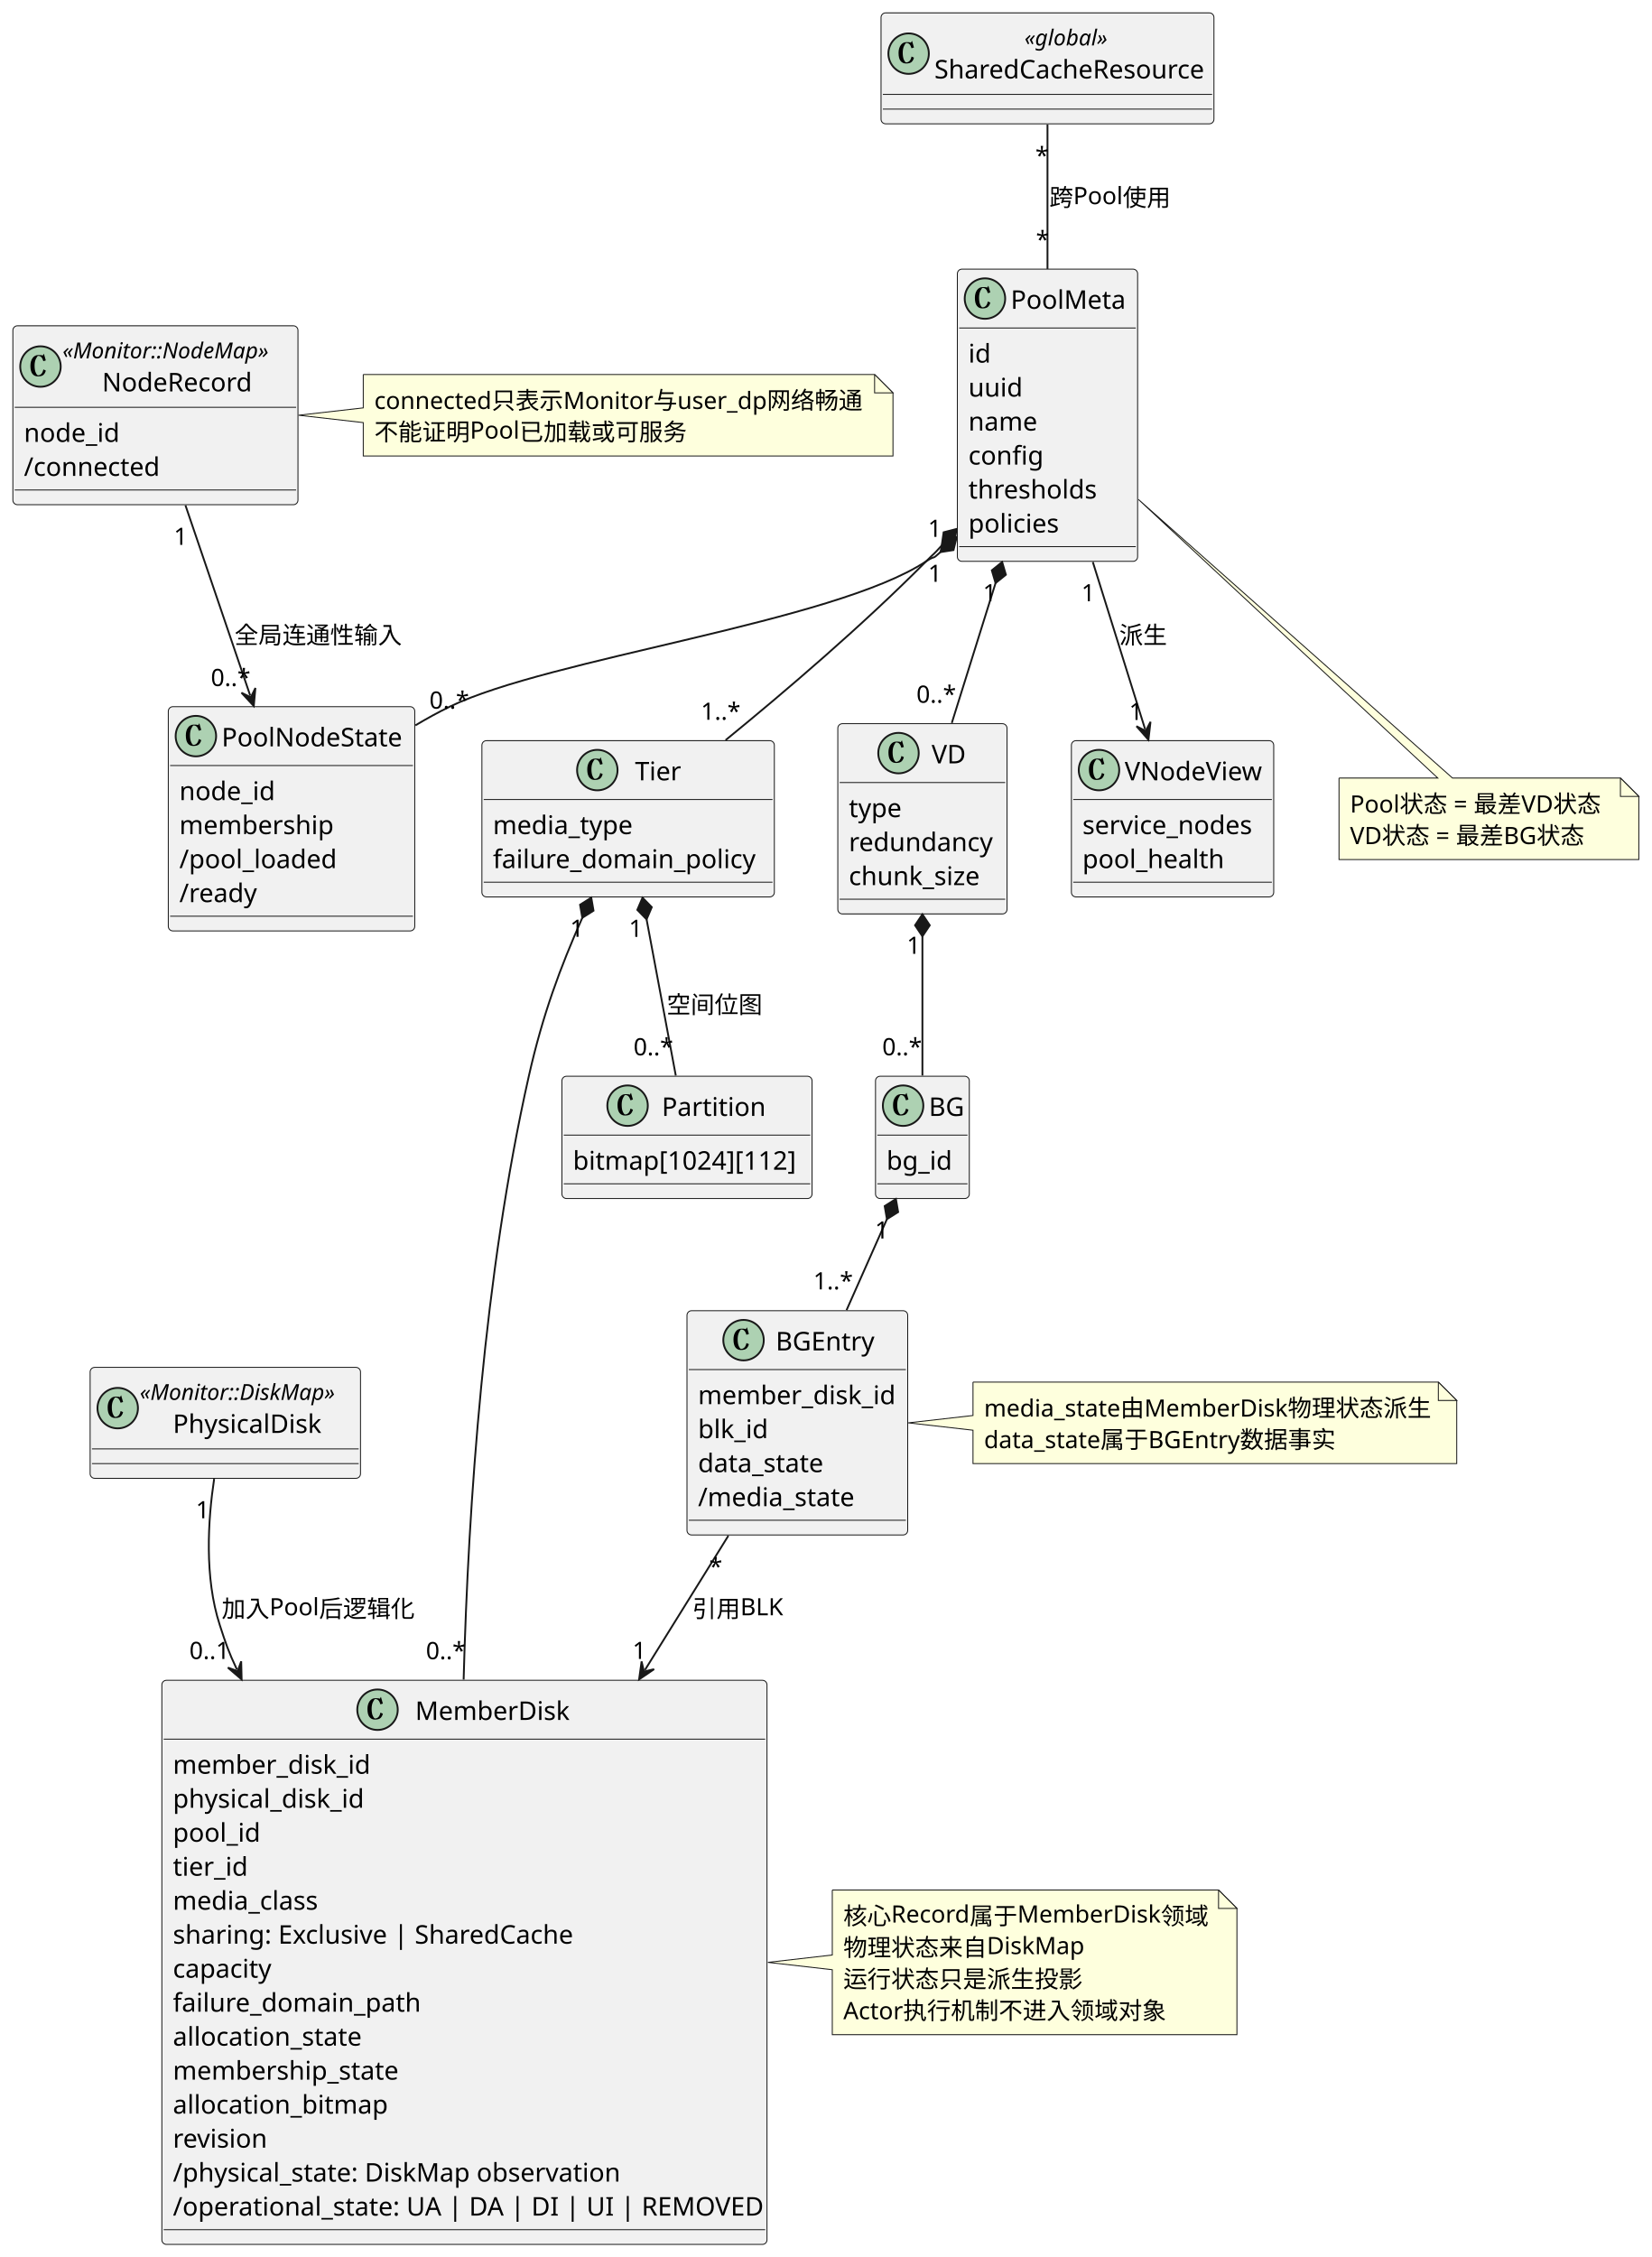
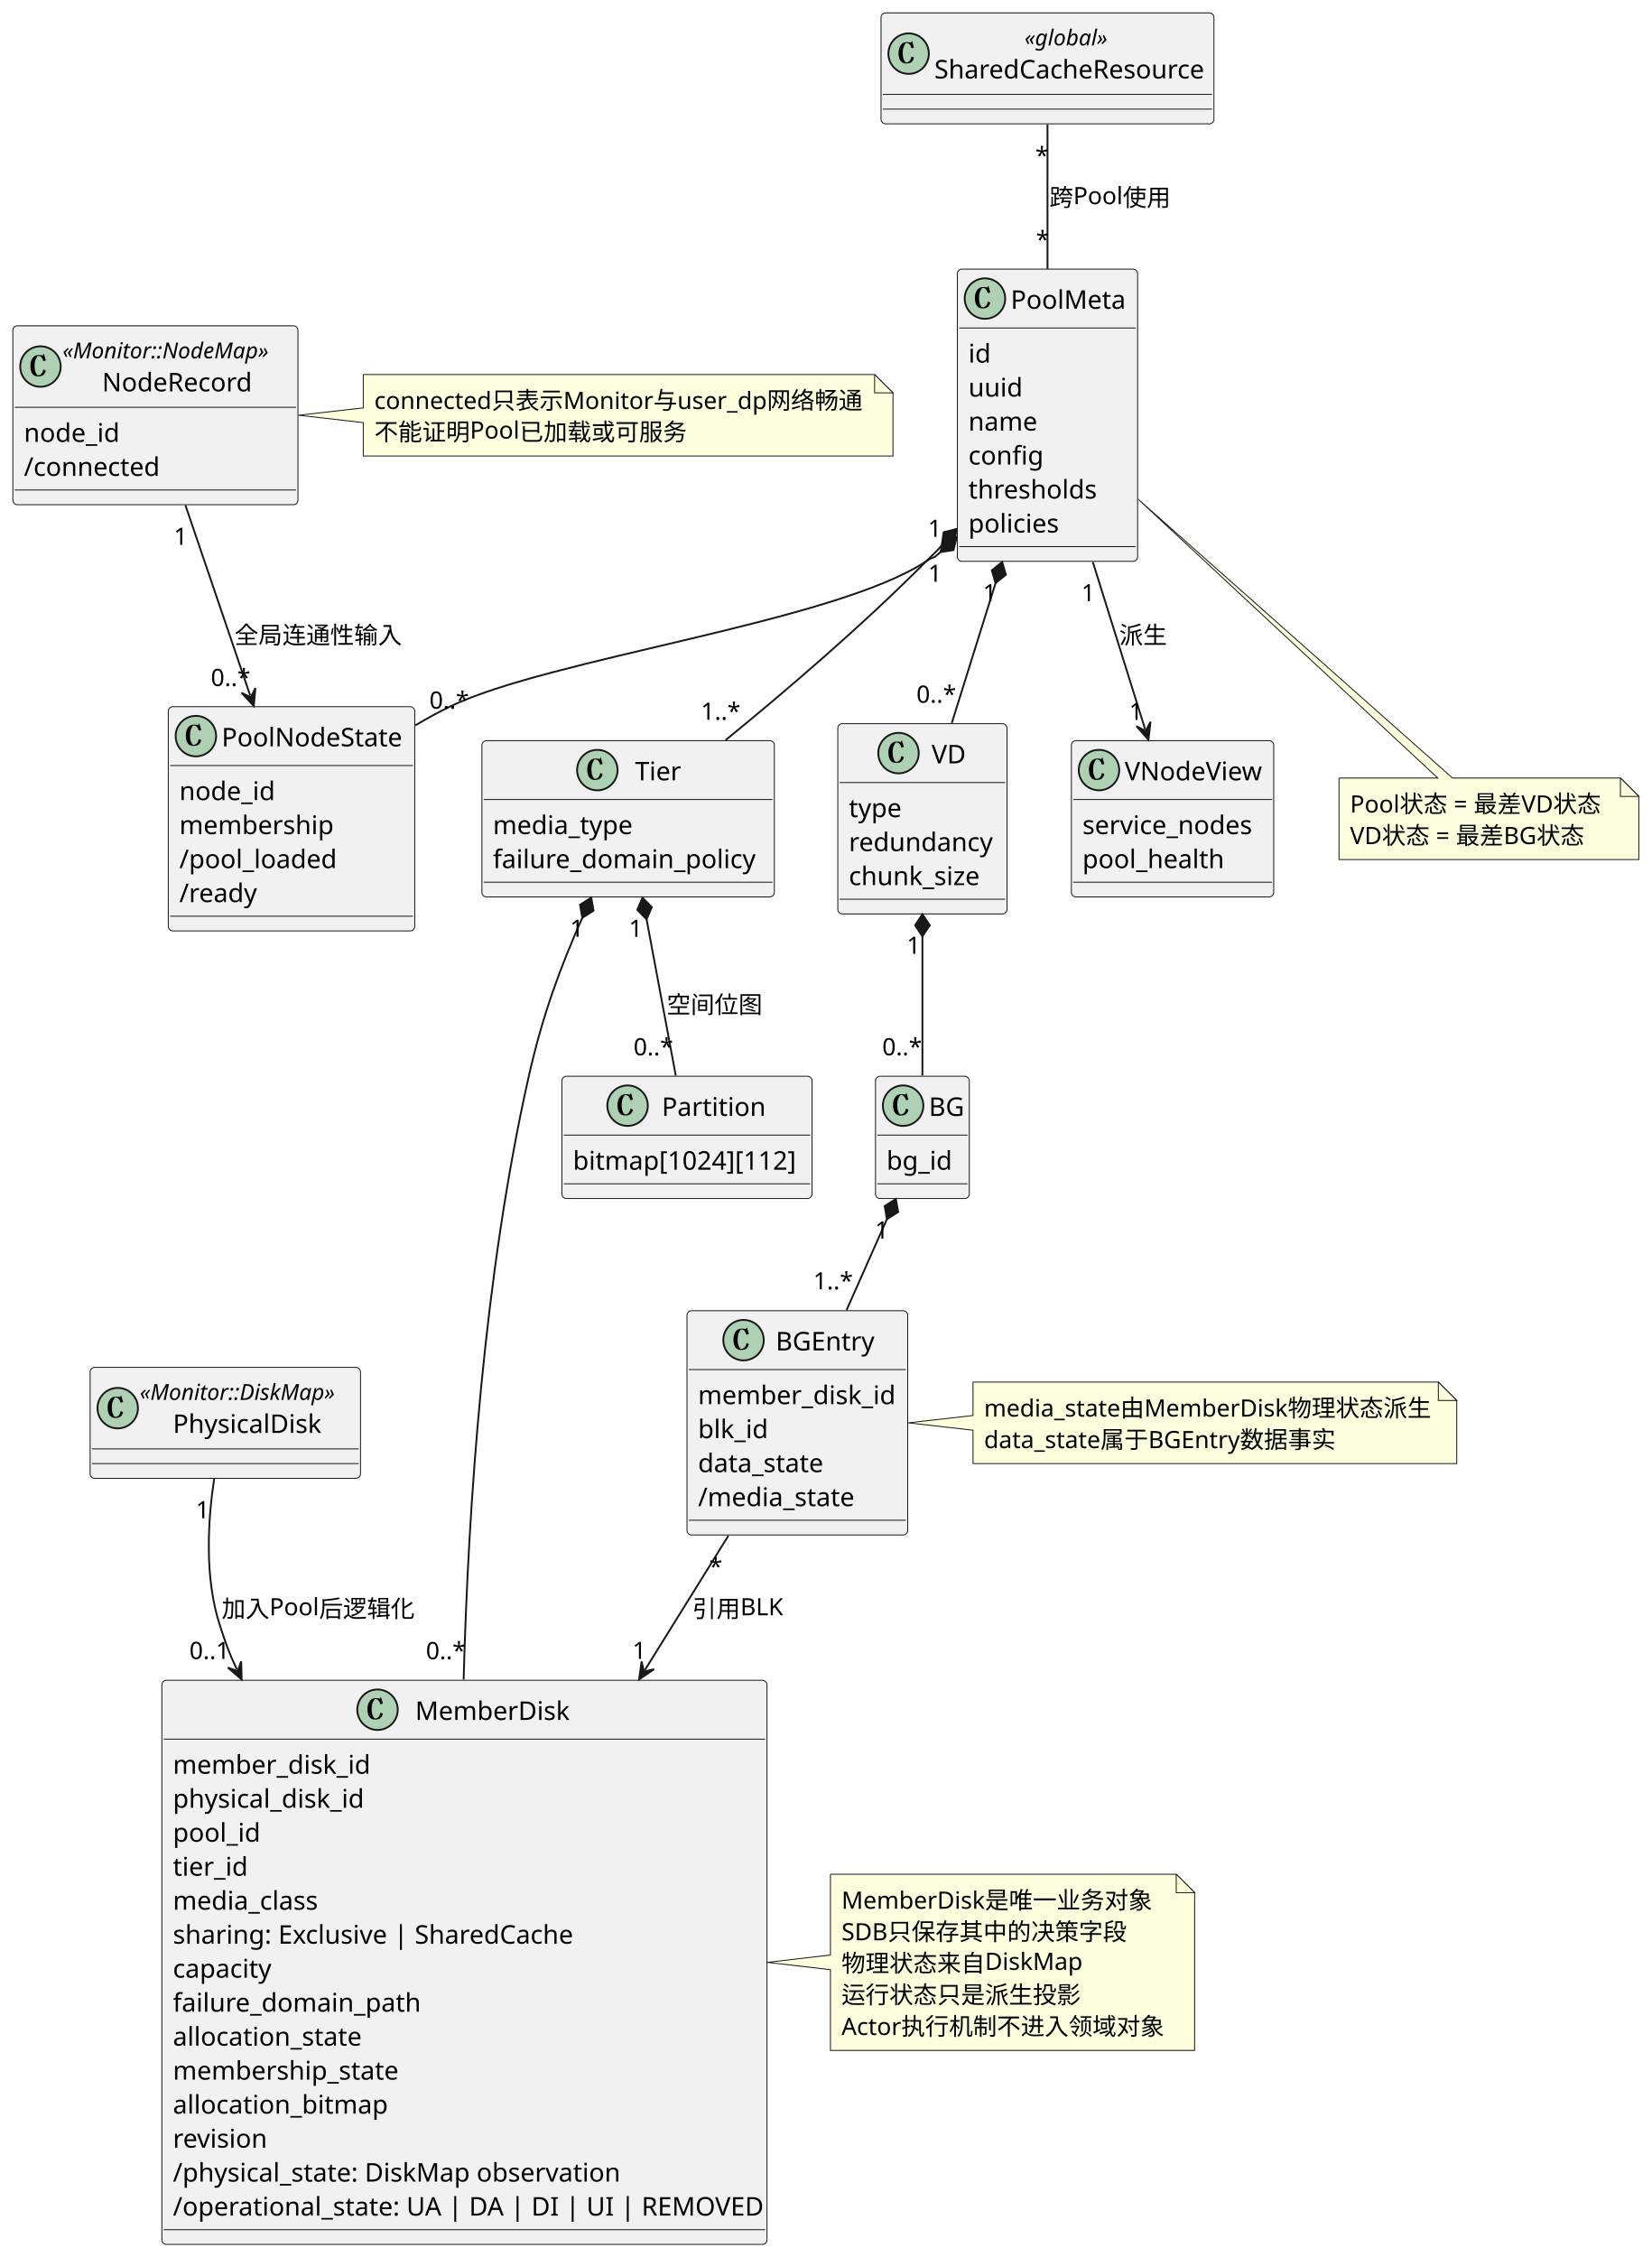
<svg xmlns="http://www.w3.org/2000/svg" contentStyleType="text/css" height="1227px" preserveAspectRatio="none" style="width:898px;height:1227px;background:#FFFFFF;" version="1.1" viewBox="0 0 898 1227" width="898px" zoomAndPan="magnify">
  <defs />
  <g>
    <g id="elem_PhysicalDisk">
      <rect codeLine="6" fill="#F1F1F1" height="60.315" id="PhysicalDisk" rx="2.5" ry="2.5" style="stroke:#181818;stroke-width:0.5;" width="147" x="49" y="743.36" />
      <ellipse cx="64" cy="765.518" fill="#ADD1B2" rx="11" ry="11" style="stroke:#181818;stroke-width:1.0;" />
      <path d="M62.578,770.877 Q60.719,770.877 59.625,769.486 Q58.531,768.096 58.531,765.111 Q58.531,762.58 59.695,760.924 Q60.859,759.268 62.844,759.268 Q64.312,759.268 64.781,759.393 Q65.25,759.596 65.25,759.596 Q65.25,759.596 65.25,759.525 Q65.25,759.455 65.859,758.533 L66.906,762.19 L65.578,762.596 Q65.109,761.049 64.445,760.385 Q63.781,759.721 62.719,759.721 Q62.328,759.721 61.562,761.252 Q60.797,762.783 60.797,765.033 Q60.797,767.502 61.461,768.893 Q62.125,770.283 62.656,770.283 Q63.719,770.283 64.477,769.518 Q65.234,768.752 65.578,767.096 L66.906,767.69 Q66.578,769.096 65.68,769.986 Q64.781,770.877 62.578,770.877 Z " fill="#000000" />
      <text fill="#000000" font-family="Microsoft YaHei" font-size="12" font-style="italic" lengthAdjust="spacing" textLength="119" x="76" y="761.057">«Monitor::DiskMap»</text>
      <text fill="#000000" font-family="Microsoft YaHei" font-size="14" lengthAdjust="spacing" textLength="83" x="94" y="779.011">PhysicalDisk</text>
      <line style="stroke:#181818;stroke-width:0.5;" x1="50" x2="195" y1="787.675" y2="787.675" />
      <line style="stroke:#181818;stroke-width:0.5;" x1="50" x2="195" y1="795.675" y2="795.675" />
    </g>
    <g id="elem_NodeRecord">
      <rect codeLine="7" fill="#F1F1F1" height="97.27" id="NodeRecord" rx="2.5" ry="2.5" style="stroke:#181818;stroke-width:0.5;" width="155" x="7" y="177.11" />
      <ellipse cx="22" cy="199.268" fill="#ADD1B2" rx="11" ry="11" style="stroke:#181818;stroke-width:1.0;" />
      <path d="M20.578,204.627 Q18.719,204.627 17.625,203.237 Q16.531,201.846 16.531,198.862 Q16.531,196.33 17.695,194.674 Q18.859,193.018 20.844,193.018 Q22.312,193.018 22.781,193.143 Q23.25,193.346 23.25,193.346 Q23.25,193.346 23.25,193.275 Q23.25,193.205 23.859,192.283 L24.906,195.94 L23.578,196.346 Q23.109,194.799 22.445,194.135 Q21.781,193.471 20.719,193.471 Q20.328,193.471 19.562,195.002 Q18.797,196.533 18.797,198.783 Q18.797,201.252 19.461,202.643 Q20.125,204.033 20.656,204.033 Q21.719,204.033 22.477,203.268 Q23.234,202.502 23.578,200.846 L24.906,201.44 Q24.578,202.846 23.68,203.737 Q22.781,204.627 20.578,204.627 Z " fill="#000000" />
      <text fill="#000000" font-family="Microsoft YaHei" font-size="12" font-style="italic" lengthAdjust="spacing" textLength="127" x="34" y="194.807">«Monitor::NodeMap»</text>
      <text fill="#000000" font-family="Microsoft YaHei" font-size="14" lengthAdjust="spacing" textLength="84" x="55.5" y="212.761">NodeRecord</text>
      <line style="stroke:#181818;stroke-width:0.5;" x1="8" x2="161" y1="221.425" y2="221.425" />
      <text fill="#000000" font-family="Microsoft YaHei" font-size="14" lengthAdjust="spacing" textLength="54" x="13" y="240.239">node_id</text>
      <text fill="#000000" font-family="Microsoft YaHei" font-size="14" lengthAdjust="spacing" textLength="77" x="13" y="258.716">/connected</text>
      <line style="stroke:#181818;stroke-width:0.5;" x1="8" x2="161" y1="266.38" y2="266.38" />
    </g>
    <g id="elem_SharedCacheResource">
      <rect codeLine="11" fill="#F1F1F1" height="60.315" id="SharedCacheResource" rx="2.5" ry="2.5" style="stroke:#181818;stroke-width:0.5;" width="181" x="479" y="7" />
      <ellipse cx="494" cy="29.158" fill="#ADD1B2" rx="11" ry="11" style="stroke:#181818;stroke-width:1.0;" />
      <path d="M492.578,34.517 Q490.719,34.517 489.625,33.127 Q488.531,31.736 488.531,28.752 Q488.531,26.22 489.695,24.564 Q490.859,22.908 492.844,22.908 Q494.312,22.908 494.781,23.033 Q495.25,23.236 495.25,23.236 Q495.25,23.236 495.25,23.166 Q495.25,23.095 495.859,22.173 L496.906,25.83 L495.578,26.236 Q495.109,24.689 494.445,24.025 Q493.781,23.361 492.719,23.361 Q492.328,23.361 491.562,24.892 Q490.797,26.423 490.797,28.673 Q490.797,31.142 491.461,32.533 Q492.125,33.923 492.656,33.923 Q493.719,33.923 494.477,33.158 Q495.234,32.392 495.578,30.736 L496.906,31.33 Q496.578,32.736 495.68,33.627 Q494.781,34.517 492.578,34.517 Z " fill="#000000" />
      <text fill="#000000" font-family="Microsoft YaHei" font-size="12" font-style="italic" lengthAdjust="spacing" textLength="51" x="557" y="24.697">«global»</text>
      <text fill="#000000" font-family="Microsoft YaHei" font-size="14" lengthAdjust="spacing" textLength="149" x="508" y="42.651">SharedCacheResource</text>
      <line style="stroke:#181818;stroke-width:0.5;" x1="480" x2="659" y1="51.315" y2="51.315" />
      <line style="stroke:#181818;stroke-width:0.5;" x1="480" x2="659" y1="59.315" y2="59.315" />
    </g>
    <g id="elem_PoolMeta">
      <rect codeLine="13" fill="#F1F1F1" height="158.865" id="PoolMeta" rx="2.5" ry="2.5" style="stroke:#181818;stroke-width:0.5;" width="98" x="520.5" y="146.31" />
      <ellipse cx="535.5" cy="162.31" fill="#ADD1B2" rx="11" ry="11" style="stroke:#181818;stroke-width:1.0;" />
      <path d="M534.078,167.669 Q532.219,167.669 531.125,166.279 Q530.031,164.888 530.031,161.904 Q530.031,159.373 531.195,157.716 Q532.359,156.06 534.344,156.06 Q535.812,156.06 536.281,156.185 Q536.75,156.388 536.75,156.388 Q536.75,156.388 536.75,156.318 Q536.75,156.248 537.359,155.326 L538.406,158.982 L537.078,159.388 Q536.609,157.841 535.945,157.177 Q535.281,156.513 534.219,156.513 Q533.828,156.513 533.062,158.044 Q532.297,159.576 532.297,161.826 Q532.297,164.294 532.961,165.685 Q533.625,167.076 534.156,167.076 Q535.219,167.076 535.977,166.31 Q536.734,165.544 537.078,163.888 L538.406,164.482 Q538.078,165.888 537.18,166.779 Q536.281,167.669 534.078,167.669 Z " fill="#000000" />
      <text fill="#000000" font-family="Microsoft YaHei" font-size="14" lengthAdjust="spacing" textLength="66" x="549.5" y="167.885">PoolMeta</text>
      <line style="stroke:#181818;stroke-width:0.5;" x1="521.5" x2="617.5" y1="178.31" y2="178.31" />
      <text fill="#000000" font-family="Microsoft YaHei" font-size="14" lengthAdjust="spacing" textLength="13" x="526.5" y="197.124">id</text>
      <text fill="#000000" font-family="Microsoft YaHei" font-size="14" lengthAdjust="spacing" textLength="31" x="526.5" y="215.601">uuid</text>
      <text fill="#000000" font-family="Microsoft YaHei" font-size="14" lengthAdjust="spacing" textLength="38" x="526.5" y="234.079">name</text>
      <text fill="#000000" font-family="Microsoft YaHei" font-size="14" lengthAdjust="spacing" textLength="43" x="526.5" y="252.556">config</text>
      <text fill="#000000" font-family="Microsoft YaHei" font-size="14" lengthAdjust="spacing" textLength="70" x="526.5" y="271.034">thresholds</text>
      <text fill="#000000" font-family="Microsoft YaHei" font-size="14" lengthAdjust="spacing" textLength="51" x="526.5" y="289.511">policies</text>
      <line style="stroke:#181818;stroke-width:0.5;" x1="521.5" x2="617.5" y1="297.175" y2="297.175" />
    </g>
    <g id="elem_Tier">
      <rect codeLine="22" fill="#F1F1F1" height="84.955" id="Tier" rx="2.5" ry="2.5" style="stroke:#181818;stroke-width:0.5;" width="159" x="262" y="402.65" />
      <ellipse cx="324.75" cy="418.65" fill="#ADD1B2" rx="11" ry="11" style="stroke:#181818;stroke-width:1.0;" />
      <path d="M323.328,424.009 Q321.469,424.009 320.375,422.619 Q319.281,421.228 319.281,418.244 Q319.281,415.712 320.445,414.056 Q321.609,412.4 323.594,412.4 Q325.062,412.4 325.531,412.525 Q326,412.728 326,412.728 Q326,412.728 326,412.658 Q326,412.587 326.609,411.666 L327.656,415.322 L326.328,415.728 Q325.859,414.181 325.195,413.517 Q324.531,412.853 323.469,412.853 Q323.078,412.853 322.312,414.384 Q321.547,415.916 321.547,418.166 Q321.547,420.634 322.211,422.025 Q322.875,423.416 323.406,423.416 Q324.469,423.416 325.227,422.65 Q325.984,421.884 326.328,420.228 L327.656,420.822 Q327.328,422.228 326.43,423.119 Q325.531,424.009 323.328,424.009 Z " fill="#000000" />
      <text fill="#000000" font-family="Microsoft YaHei" font-size="14" lengthAdjust="spacing" textLength="25" x="345.25" y="424.225">Tier</text>
      <line style="stroke:#181818;stroke-width:0.5;" x1="263" x2="420" y1="434.65" y2="434.65" />
      <text fill="#000000" font-family="Microsoft YaHei" font-size="14" lengthAdjust="spacing" textLength="77" x="268" y="453.464">media_type</text>
      <text fill="#000000" font-family="Microsoft YaHei" font-size="14" lengthAdjust="spacing" textLength="147" x="268" y="471.941">failure_domain_policy</text>
      <line style="stroke:#181818;stroke-width:0.5;" x1="263" x2="420" y1="479.605" y2="479.605" />
    </g>
    <g id="elem_MemberDisk">
      <rect codeLine="27" fill="#F1F1F1" height="306.685" id="MemberDisk" rx="2.5" ry="2.5" style="stroke:#181818;stroke-width:0.5;" width="329" x="88" y="913.47" />
      <ellipse cx="205.25" cy="929.47" fill="#ADD1B2" rx="11" ry="11" style="stroke:#181818;stroke-width:1.0;" />
      <path d="M203.828,934.829 Q201.969,934.829 200.875,933.439 Q199.781,932.048 199.781,929.064 Q199.781,926.533 200.945,924.876 Q202.109,923.22 204.094,923.22 Q205.562,923.22 206.031,923.345 Q206.5,923.548 206.5,923.548 Q206.5,923.548 206.5,923.478 Q206.5,923.408 207.109,922.486 L208.156,926.142 L206.828,926.548 Q206.359,925.001 205.695,924.337 Q205.031,923.673 203.969,923.673 Q203.578,923.673 202.812,925.204 Q202.047,926.736 202.047,928.986 Q202.047,931.454 202.711,932.845 Q203.375,934.236 203.906,934.236 Q204.969,934.236 205.727,933.47 Q206.484,932.704 206.828,931.048 L208.156,931.642 Q207.828,933.048 206.93,933.939 Q206.031,934.829 203.828,934.829 Z " fill="#000000" />
      <text fill="#000000" font-family="Microsoft YaHei" font-size="14" lengthAdjust="spacing" textLength="86" x="225.75" y="935.045">MemberDisk</text>
      <line style="stroke:#181818;stroke-width:0.5;" x1="89" x2="416" y1="945.47" y2="945.47" />
      <text fill="#000000" font-family="Microsoft YaHei" font-size="14" lengthAdjust="spacing" textLength="108" x="94" y="964.284">member_disk_id</text>
      <text fill="#000000" font-family="Microsoft YaHei" font-size="14" lengthAdjust="spacing" textLength="106" x="94" y="982.761">physical_disk_id</text>
      <text fill="#000000" font-family="Microsoft YaHei" font-size="14" lengthAdjust="spacing" textLength="50" x="94" y="1001.239">pool_id</text>
      <text fill="#000000" font-family="Microsoft YaHei" font-size="14" lengthAdjust="spacing" textLength="41" x="94" y="1019.716">tier_id</text>
      <text fill="#000000" font-family="Microsoft YaHei" font-size="14" lengthAdjust="spacing" textLength="79" x="94" y="1038.194">media_class</text>
      <text fill="#000000" font-family="Microsoft YaHei" font-size="14" lengthAdjust="spacing" textLength="217" x="94" y="1056.671">sharing: Exclusive | SharedCache</text>
      <text fill="#000000" font-family="Microsoft YaHei" font-size="14" lengthAdjust="spacing" textLength="55" x="94" y="1075.149">capacity</text>
      <text fill="#000000" font-family="Microsoft YaHei" font-size="14" lengthAdjust="spacing" textLength="138" x="94" y="1093.626">failure_domain_path</text>
      <text fill="#000000" font-family="Microsoft YaHei" font-size="14" lengthAdjust="spacing" textLength="105" x="94" y="1112.104">allocation_state</text>
      <text fill="#000000" font-family="Microsoft YaHei" font-size="14" lengthAdjust="spacing" textLength="122" x="94" y="1130.581">membership_state</text>
      <text fill="#000000" font-family="Microsoft YaHei" font-size="14" lengthAdjust="spacing" textLength="121" x="94" y="1149.059">allocation_bitmap</text>
      <text fill="#000000" font-family="Microsoft YaHei" font-size="14" lengthAdjust="spacing" textLength="52" x="94" y="1167.536">revision</text>
      <text fill="#000000" font-family="Microsoft YaHei" font-size="14" lengthAdjust="spacing" textLength="248" x="94" y="1186.014">/physical_state: DiskMap observation</text>
      <text fill="#000000" font-family="Microsoft YaHei" font-size="14" lengthAdjust="spacing" textLength="317" x="94" y="1204.492">/operational_state: UA | DA | DI | UI | REMOVED</text>
      <line style="stroke:#181818;stroke-width:0.5;" x1="89" x2="416" y1="1212.156" y2="1212.156" />
    </g>
    <g id="elem_Partition">
      <rect codeLine="44" fill="#F1F1F1" height="66.478" id="Partition" rx="2.5" ry="2.5" style="stroke:#181818;stroke-width:0.5;" width="136" x="305.5" y="585.09" />
      <ellipse cx="341.2" cy="601.09" fill="#ADD1B2" rx="11" ry="11" style="stroke:#181818;stroke-width:1.0;" />
      <path d="M339.778,606.449 Q337.919,606.449 336.825,605.059 Q335.731,603.668 335.731,600.684 Q335.731,598.153 336.895,596.496 Q338.059,594.84 340.044,594.84 Q341.512,594.84 341.981,594.965 Q342.45,595.168 342.45,595.168 Q342.45,595.168 342.45,595.098 Q342.45,595.028 343.059,594.106 L344.106,597.762 L342.778,598.168 Q342.309,596.621 341.645,595.957 Q340.981,595.293 339.919,595.293 Q339.528,595.293 338.762,596.824 Q337.997,598.356 337.997,600.606 Q337.997,603.074 338.661,604.465 Q339.325,605.856 339.856,605.856 Q340.919,605.856 341.677,605.09 Q342.434,604.324 342.778,602.668 L344.106,603.262 Q343.778,604.668 342.88,605.559 Q341.981,606.449 339.778,606.449 Z " fill="#000000" />
      <text fill="#000000" font-family="Microsoft YaHei" font-size="14" lengthAdjust="spacing" textLength="58" x="359.8" y="606.665">Partition</text>
      <line style="stroke:#181818;stroke-width:0.5;" x1="306.5" x2="440.5" y1="617.09" y2="617.09" />
      <text fill="#000000" font-family="Microsoft YaHei" font-size="14" lengthAdjust="spacing" textLength="124" x="311.5" y="635.904">bitmap[1024][112]</text>
      <line style="stroke:#181818;stroke-width:0.5;" x1="306.5" x2="440.5" y1="643.567" y2="643.567" />
    </g>
    <g id="elem_VD">
      <rect codeLine="48" fill="#F1F1F1" height="103.433" id="VD" rx="2.5" ry="2.5" style="stroke:#181818;stroke-width:0.5;" width="92" x="455.5" y="393.42" />
      <ellipse cx="488.5" cy="409.42" fill="#ADD1B2" rx="11" ry="11" style="stroke:#181818;stroke-width:1.0;" />
      <path d="M487.078,414.779 Q485.219,414.779 484.125,413.389 Q483.031,411.998 483.031,409.014 Q483.031,406.483 484.195,404.826 Q485.359,403.17 487.344,403.17 Q488.812,403.17 489.281,403.295 Q489.75,403.498 489.75,403.498 Q489.75,403.498 489.75,403.428 Q489.75,403.358 490.359,402.436 L491.406,406.092 L490.078,406.498 Q489.609,404.951 488.945,404.287 Q488.281,403.623 487.219,403.623 Q486.828,403.623 486.062,405.154 Q485.297,406.686 485.297,408.936 Q485.297,411.404 485.961,412.795 Q486.625,414.186 487.156,414.186 Q488.219,414.186 488.977,413.42 Q489.734,412.654 490.078,410.998 L491.406,411.592 Q491.078,412.998 490.18,413.889 Q489.281,414.779 487.078,414.779 Z " fill="#000000" />
      <text fill="#000000" font-family="Microsoft YaHei" font-size="14" lengthAdjust="spacing" textLength="20" x="506.5" y="414.995">VD</text>
      <line style="stroke:#181818;stroke-width:0.5;" x1="456.5" x2="546.5" y1="425.42" y2="425.42" />
      <text fill="#000000" font-family="Microsoft YaHei" font-size="14" lengthAdjust="spacing" textLength="29" x="461.5" y="444.233">type</text>
      <text fill="#000000" font-family="Microsoft YaHei" font-size="14" lengthAdjust="spacing" textLength="80" x="461.5" y="462.711">redundancy</text>
      <text fill="#000000" font-family="Microsoft YaHei" font-size="14" lengthAdjust="spacing" textLength="73" x="461.5" y="481.189">chunk_size</text>
      <line style="stroke:#181818;stroke-width:0.5;" x1="456.5" x2="546.5" y1="488.853" y2="488.853" />
    </g>
    <g id="elem_BG">
      <rect codeLine="54" fill="#F1F1F1" height="66.478" id="BG" rx="2.5" ry="2.5" style="stroke:#181818;stroke-width:0.5;" width="51" x="476" y="585.09" />
      <ellipse cx="491" cy="601.09" fill="#ADD1B2" rx="11" ry="11" style="stroke:#181818;stroke-width:1.0;" />
      <path d="M489.578,606.449 Q487.719,606.449 486.625,605.059 Q485.531,603.668 485.531,600.684 Q485.531,598.153 486.695,596.496 Q487.859,594.84 489.844,594.84 Q491.312,594.84 491.781,594.965 Q492.25,595.168 492.25,595.168 Q492.25,595.168 492.25,595.098 Q492.25,595.028 492.859,594.106 L493.906,597.762 L492.578,598.168 Q492.109,596.621 491.445,595.957 Q490.781,595.293 489.719,595.293 Q489.328,595.293 488.562,596.824 Q487.797,598.356 487.797,600.606 Q487.797,603.074 488.461,604.465 Q489.125,605.856 489.656,605.856 Q490.719,605.856 491.477,605.09 Q492.234,604.324 492.578,602.668 L493.906,603.262 Q493.578,604.668 492.68,605.559 Q491.781,606.449 489.578,606.449 Z " fill="#000000" />
      <text fill="#000000" font-family="Microsoft YaHei" font-size="14" lengthAdjust="spacing" textLength="19" x="505" y="606.665">BG</text>
      <line style="stroke:#181818;stroke-width:0.5;" x1="477" x2="526" y1="617.09" y2="617.09" />
      <text fill="#000000" font-family="Microsoft YaHei" font-size="14" lengthAdjust="spacing" textLength="37" x="482" y="635.904">bg_id</text>
      <line style="stroke:#181818;stroke-width:0.5;" x1="477" x2="526" y1="643.567" y2="643.567" />
    </g>
    <g id="elem_BGEntry">
      <rect codeLine="58" fill="#F1F1F1" height="121.91" id="BGEntry" rx="2.5" ry="2.5" style="stroke:#181818;stroke-width:0.5;" width="120" x="373.5" y="712.56" />
      <ellipse cx="404.25" cy="728.56" fill="#ADD1B2" rx="11" ry="11" style="stroke:#181818;stroke-width:1.0;" />
      <path d="M402.828,733.919 Q400.969,733.919 399.875,732.529 Q398.781,731.138 398.781,728.154 Q398.781,725.622 399.945,723.966 Q401.109,722.31 403.094,722.31 Q404.562,722.31 405.031,722.435 Q405.5,722.638 405.5,722.638 Q405.5,722.638 405.5,722.568 Q405.5,722.497 406.109,721.576 L407.156,725.232 L405.828,725.638 Q405.359,724.091 404.695,723.427 Q404.031,722.763 402.969,722.763 Q402.578,722.763 401.812,724.294 Q401.047,725.826 401.047,728.076 Q401.047,730.544 401.711,731.935 Q402.375,733.326 402.906,733.326 Q403.969,733.326 404.727,732.56 Q405.484,731.794 405.828,730.138 L407.156,730.732 Q406.828,732.138 405.93,733.029 Q405.031,733.919 402.828,733.919 Z " fill="#000000" />
      <text fill="#000000" font-family="Microsoft YaHei" font-size="14" lengthAdjust="spacing" textLength="53" x="421.75" y="734.135">BGEntry</text>
      <line style="stroke:#181818;stroke-width:0.5;" x1="374.5" x2="492.5" y1="744.56" y2="744.56" />
      <text fill="#000000" font-family="Microsoft YaHei" font-size="14" lengthAdjust="spacing" textLength="108" x="379.5" y="763.374">member_disk_id</text>
      <text fill="#000000" font-family="Microsoft YaHei" font-size="14" lengthAdjust="spacing" textLength="40" x="379.5" y="781.851">blk_id</text>
      <text fill="#000000" font-family="Microsoft YaHei" font-size="14" lengthAdjust="spacing" textLength="68" x="379.5" y="800.329">data_state</text>
      <text fill="#000000" font-family="Microsoft YaHei" font-size="14" lengthAdjust="spacing" textLength="86" x="379.5" y="818.806">/media_state</text>
      <line style="stroke:#181818;stroke-width:0.5;" x1="374.5" x2="492.5" y1="826.47" y2="826.47" />
    </g>
    <g id="elem_PoolNodeState">
      <rect codeLine="65" fill="#F1F1F1" height="121.91" id="PoolNodeState" rx="2.5" ry="2.5" style="stroke:#181818;stroke-width:0.5;" width="134" x="91.5" y="384.18" />
      <ellipse cx="106.5" cy="400.18" fill="#ADD1B2" rx="11" ry="11" style="stroke:#181818;stroke-width:1.0;" />
      <path d="M105.078,405.539 Q103.219,405.539 102.125,404.149 Q101.031,402.758 101.031,399.774 Q101.031,397.243 102.195,395.586 Q103.359,393.93 105.344,393.93 Q106.812,393.93 107.281,394.055 Q107.75,394.258 107.75,394.258 Q107.75,394.258 107.75,394.188 Q107.75,394.118 108.359,393.196 L109.406,396.852 L108.078,397.258 Q107.609,395.711 106.945,395.047 Q106.281,394.383 105.219,394.383 Q104.828,394.383 104.062,395.914 Q103.297,397.446 103.297,399.696 Q103.297,402.164 103.961,403.555 Q104.625,404.946 105.156,404.946 Q106.219,404.946 106.977,404.18 Q107.734,403.414 108.078,401.758 L109.406,402.352 Q109.078,403.758 108.18,404.649 Q107.281,405.539 105.078,405.539 Z " fill="#000000" />
      <text fill="#000000" font-family="Microsoft YaHei" font-size="14" lengthAdjust="spacing" textLength="102" x="120.5" y="405.755">PoolNodeState</text>
      <line style="stroke:#181818;stroke-width:0.5;" x1="92.5" x2="224.5" y1="416.18" y2="416.18" />
      <text fill="#000000" font-family="Microsoft YaHei" font-size="14" lengthAdjust="spacing" textLength="54" x="97.5" y="434.993">node_id</text>
      <text fill="#000000" font-family="Microsoft YaHei" font-size="14" lengthAdjust="spacing" textLength="84" x="97.5" y="453.471">membership</text>
      <text fill="#000000" font-family="Microsoft YaHei" font-size="14" lengthAdjust="spacing" textLength="90" x="97.5" y="471.949">/pool_loaded</text>
      <text fill="#000000" font-family="Microsoft YaHei" font-size="14" lengthAdjust="spacing" textLength="43" x="97.5" y="490.426">/ready</text>
      <line style="stroke:#181818;stroke-width:0.5;" x1="92.5" x2="224.5" y1="498.09" y2="498.09" />
    </g>
    <g id="elem_VNodeView">
      <rect codeLine="72" fill="#F1F1F1" height="84.955" id="VNodeView" rx="2.5" ry="2.5" style="stroke:#181818;stroke-width:0.5;" width="110" x="582.5" y="402.65" />
      <ellipse cx="597.5" cy="418.65" fill="#ADD1B2" rx="11" ry="11" style="stroke:#181818;stroke-width:1.0;" />
      <path d="M596.078,424.009 Q594.219,424.009 593.125,422.619 Q592.031,421.228 592.031,418.244 Q592.031,415.712 593.195,414.056 Q594.359,412.4 596.344,412.4 Q597.812,412.4 598.281,412.525 Q598.75,412.728 598.75,412.728 Q598.75,412.728 598.75,412.658 Q598.75,412.587 599.359,411.666 L600.406,415.322 L599.078,415.728 Q598.609,414.181 597.945,413.517 Q597.281,412.853 596.219,412.853 Q595.828,412.853 595.062,414.384 Q594.297,415.916 594.297,418.166 Q594.297,420.634 594.961,422.025 Q595.625,423.416 596.156,423.416 Q597.219,423.416 597.977,422.65 Q598.734,421.884 599.078,420.228 L600.406,420.822 Q600.078,422.228 599.18,423.119 Q598.281,424.009 596.078,424.009 Z " fill="#000000" />
      <text fill="#000000" font-family="Microsoft YaHei" font-size="14" lengthAdjust="spacing" textLength="78" x="611.5" y="424.225">VNodeView</text>
      <line style="stroke:#181818;stroke-width:0.5;" x1="583.5" x2="691.5" y1="434.65" y2="434.65" />
      <text fill="#000000" font-family="Microsoft YaHei" font-size="14" lengthAdjust="spacing" textLength="92" x="588.5" y="453.464">service_nodes</text>
      <text fill="#000000" font-family="Microsoft YaHei" font-size="14" lengthAdjust="spacing" textLength="80" x="588.5" y="471.941">pool_health</text>
      <line style="stroke:#181818;stroke-width:0.5;" x1="583.5" x2="691.5" y1="479.605" y2="479.605" />
    </g>
    <g id="elem_GMN26">
      <path d="M529,751.36 L529,769.52 L493.8,773.52 L529,777.52 L529,795.675 A0,0 0 0 0 529,795.675 L792,795.675 A0,0 0 0 0 792,795.675 L792,761.36 L782,751.36 L529,751.36 A0,0 0 0 0 529,751.36 " fill="#FEFFDD" style="stroke:#181818;stroke-width:0.5;" />
      <path d="M782,751.36 L782,761.36 L792,761.36 L782,751.36 " fill="#FEFFDD" style="stroke:#181818;stroke-width:0.5;" />
      <text fill="#000000" font-family="Microsoft YaHei" font-size="13" lengthAdjust="spacing" textLength="242" x="535" y="770.115">media_state由MemberDisk物理状态派生</text>
      <text fill="#000000" font-family="Microsoft YaHei" font-size="13" lengthAdjust="spacing" textLength="191" x="535" y="787.273">data_state属于BGEntry数据事实</text>
    </g>
    <g id="elem_GMN29">
      <path d="M728,422.97 L728,467.285 A0,0 0 0 0 728,467.285 L891,467.285 A0,0 0 0 0 891,467.285 L891,432.97 L881,422.97 L789.69,422.97 L618.94,271.52 L781.69,422.97 L728,422.97 A0,0 0 0 0 728,422.97 " fill="#FEFFDD" style="stroke:#181818;stroke-width:0.5;" />
      <path d="M881,422.97 L881,432.97 L891,432.97 L881,422.97 " fill="#FEFFDD" style="stroke:#181818;stroke-width:0.5;" />
      <text fill="#000000" font-family="Microsoft YaHei" font-size="13" lengthAdjust="spacing" textLength="142" x="734" y="441.725">Pool状态 = 最差VD状态</text>
      <text fill="#000000" font-family="Microsoft YaHei" font-size="13" lengthAdjust="spacing" textLength="133" x="734" y="458.883">VD状态 = 最差BG状态</text>
    </g>
    <g id="elem_GMN32">
      <path d="M197.5,203.59 L197.5,221.74 L162.3,225.74 L197.5,229.74 L197.5,247.905 A0,0 0 0 0 197.5,247.905 L485.5,247.905 A0,0 0 0 0 485.5,247.905 L485.5,213.59 L475.5,203.59 L197.5,203.59 A0,0 0 0 0 197.5,203.59 " fill="#FEFFDD" style="stroke:#181818;stroke-width:0.5;" />
      <path d="M475.5,203.59 L475.5,213.59 L485.5,213.59 L475.5,203.59 " fill="#FEFFDD" style="stroke:#181818;stroke-width:0.5;" />
      <text fill="#000000" font-family="Microsoft YaHei" font-size="13" lengthAdjust="spacing" textLength="267" x="203.5" y="222.345">connected只表示Monitor与user_dp网络畅通</text>
      <text fill="#000000" font-family="Microsoft YaHei" font-size="13" lengthAdjust="spacing" textLength="170" x="203.5" y="239.503">不能证明Pool已加载或可服务</text>
    </g>
    <g id="elem_GMN35">
-       <path d="M452.5,1027.5 L452.5,1062.82 L417.49,1066.82 L452.5,1070.82 L452.5,1106.131 A0,0 0 0 0 452.5,1106.131 L672.5,1106.131 A0,0 0 0 0 672.5,1106.131 L672.5,1037.5 L662.5,1027.5 L452.5,1027.5 A0,0 0 0 0 452.5,1027.5 " fill="#FEFFDD" style="stroke:#181818;stroke-width:0.5;" />
-       <path d="M662.5,1027.5 L662.5,1037.5 L672.5,1037.5 L662.5,1027.5 " fill="#FEFFDD" style="stroke:#181818;stroke-width:0.5;" />
-       <text fill="#000000" font-family="Microsoft YaHei" font-size="13" lengthAdjust="spacing" textLength="199" x="458.5" y="1046.255">核心Record属于MemberDisk领域</text>
-       <text fill="#000000" font-family="Microsoft YaHei" font-size="13" lengthAdjust="spacing" textLength="132" x="458.5" y="1063.413">物理状态来自DiskMap</text>
-       <text fill="#000000" font-family="Microsoft YaHei" font-size="13" lengthAdjust="spacing" textLength="130" x="458.5" y="1080.571">运行状态只是派生投影</text>
-       <text fill="#000000" font-family="Microsoft YaHei" font-size="13" lengthAdjust="spacing" textLength="177" x="458.5" y="1097.728">Actor执行机制不进入领域对象</text>
+       <path d="M451.5,1018.92 L451.5,1062.82 L417.21,1066.82 L451.5,1070.82 L451.5,1114.709 A0,0 0 0 0 451.5,1114.709 L649.5,1114.709 A0,0 0 0 0 649.5,1114.709 L649.5,1028.92 L639.5,1018.92 L451.5,1018.92 A0,0 0 0 0 451.5,1018.92 " fill="#FEFFDD" style="stroke:#181818;stroke-width:0.5;" />
+       <path d="M639.5,1018.92 L639.5,1028.92 L649.5,1028.92 L639.5,1018.92 " fill="#FEFFDD" style="stroke:#181818;stroke-width:0.5;" />
+       <text fill="#000000" font-family="Microsoft YaHei" font-size="13" lengthAdjust="spacing" textLength="169" x="457.5" y="1037.675">MemberDisk是唯一业务对象</text>
+       <text fill="#000000" font-family="Microsoft YaHei" font-size="13" lengthAdjust="spacing" textLength="156" x="457.5" y="1054.833">SDB只保存其中的决策字段</text>
+       <text fill="#000000" font-family="Microsoft YaHei" font-size="13" lengthAdjust="spacing" textLength="132" x="457.5" y="1071.991">物理状态来自DiskMap</text>
+       <text fill="#000000" font-family="Microsoft YaHei" font-size="13" lengthAdjust="spacing" textLength="130" x="457.5" y="1089.149">运行状态只是派生投影</text>
+       <text fill="#000000" font-family="Microsoft YaHei" font-size="13" lengthAdjust="spacing" textLength="177" x="457.5" y="1106.306">Actor执行机制不进入领域对象</text>
    </g>
    <g id="link_PhysicalDisk_MemberDisk">
      <path codeLine="77" d="M116.43,803.96 C113.06,826.33 111.06,857.57 119.5,883.47 C122.75,893.44 124.199,897.889 128.799,907.589 " fill="none" id="PhysicalDisk-to-MemberDisk" style="stroke:#181818;stroke-width:1.0;" />
      <polygon fill="#181818" points="131.37,913.01,131.128,903.164,129.228,908.492,123.899,906.592,131.37,913.01" style="stroke:#181818;stroke-width:1.0;" />
      <text fill="#000000" font-family="Microsoft YaHei" font-size="13" lengthAdjust="spacing" textLength="105" x="120.5" y="879.225">加入Pool后逻辑化</text>
      <text fill="#000000" font-family="Microsoft YaHei" font-size="13" lengthAdjust="spacing" textLength="8" x="106.448" y="825.398">1</text>
      <text fill="#000000" font-family="Microsoft YaHei" font-size="13" lengthAdjust="spacing" textLength="22" x="102.97" y="901.908">0..1</text>
    </g>
    <g id="link_PoolMeta_Tier">
      <path codeLine="78" d="M512.011,296.516 C506.571,302.586 509.01,299.61 503.5,305.18 C469.08,339.92 427.08,375.78 394.48,402.37 " fill="none" id="PoolMeta-backto-Tier" style="stroke:#181818;stroke-width:1.0;" />
      <polygon fill="#181818" points="520.02,287.58,513.037,289.379,512.011,296.516,518.994,294.718,520.02,287.58" style="stroke:#181818;stroke-width:1.0;" />
      <text fill="#000000" font-family="Microsoft YaHei" font-size="13" lengthAdjust="spacing" textLength="8" x="504.499" y="291.847">1</text>
      <text fill="#000000" font-family="Microsoft YaHei" font-size="13" lengthAdjust="spacing" textLength="20" x="381.061" y="391.289">1..*</text>
    </g>
    <g id="link_PoolMeta_VD">
      <path codeLine="79" d="M541.269,316.983 C532.149,346.153 525.64,366.97 517.48,393.04 " fill="none" id="PoolMeta-backto-VD" style="stroke:#181818;stroke-width:1.0;" />
      <polygon fill="#181818" points="544.85,305.53,539.242,310.063,541.269,316.983,546.877,312.45,544.85,305.53" style="stroke:#181818;stroke-width:1.0;" />
      <text fill="#000000" font-family="Microsoft YaHei" font-size="13" lengthAdjust="spacing" textLength="8" x="534.388" y="326.879">1</text>
      <text fill="#000000" font-family="Microsoft YaHei" font-size="13" lengthAdjust="spacing" textLength="20" x="498.246" y="382.042">0..*</text>
    </g>
    <g id="link_PoolMeta_PoolNodeState">
      <path codeLine="80" d="M511.279,300.155 C506.019,304.995 509.29,301.35 503.5,305.18 C453.29,338.34 298.62,357.87 244.5,384.18 C238.28,387.2 232.01,390.65 225.85,394.33 " fill="none" id="PoolMeta-backto-PoolNodeState" style="stroke:#181818;stroke-width:1.0;" />
      <polygon fill="#181818" points="520.11,292.03,512.986,293.149,511.279,300.155,518.403,299.036,520.11,292.03" style="stroke:#181818;stroke-width:1.0;" />
      <text fill="#000000" font-family="Microsoft YaHei" font-size="13" lengthAdjust="spacing" textLength="8" x="504.602" y="316.313">1</text>
      <text fill="#000000" font-family="Microsoft YaHei" font-size="13" lengthAdjust="spacing" textLength="20" x="233.464" y="385.255">0..*</text>
    </g>
    <g id="link_Tier_MemberDisk">
      <path codeLine="81" d="M316.595,498.95 C304.595,526.01 295.1,551.38 287.5,585.09 C263.17,693.05 254.64,817.76 252.07,913.1 " fill="none" id="Tier-backto-MemberDisk" style="stroke:#181818;stroke-width:1.0;" />
      <polygon fill="#181818" points="321.46,487.98,315.371,491.843,316.595,498.95,322.684,495.086,321.46,487.98" style="stroke:#181818;stroke-width:1.0;" />
      <text fill="#000000" font-family="Microsoft YaHei" font-size="13" lengthAdjust="spacing" textLength="8" x="309.929" y="509.289">1</text>
      <text fill="#000000" font-family="Microsoft YaHei" font-size="13" lengthAdjust="spacing" textLength="20" x="231.565" y="902.002">0..*</text>
    </g>
    <g id="link_Tier_Partition">
      <path codeLine="82" d="M351.535,499.806 C357.105,529.606 362.27,557.26 367.41,584.72 " fill="none" id="Tier-backto-Partition" style="stroke:#181818;stroke-width:1.0;" />
      <polygon fill="#181818" points="349.33,488.01,346.5,494.643,351.535,499.806,354.364,493.173,349.33,488.01" style="stroke:#181818;stroke-width:1.0;" />
      <text fill="#000000" font-family="Microsoft YaHei" font-size="13" lengthAdjust="spacing" textLength="52" x="362.5" y="550.845">空间位图</text>
      <text fill="#000000" font-family="Microsoft YaHei" font-size="13" lengthAdjust="spacing" textLength="8" x="341.892" y="509.324">1</text>
      <text fill="#000000" font-family="Microsoft YaHei" font-size="13" lengthAdjust="spacing" textLength="20" x="344.443" y="573.726">0..*</text>
    </g>
    <g id="link_VD_BG">
      <path codeLine="83" d="M501.5,509.03 C501.5,537.42 501.5,559.93 501.5,584.7 " fill="none" id="VD-backto-BG" style="stroke:#181818;stroke-width:1.0;" />
      <polygon fill="#181818" points="501.5,497.03,497.5,503.03,501.5,509.03,505.5,503.03,501.5,497.03" style="stroke:#181818;stroke-width:1.0;" />
      <text fill="#000000" font-family="Microsoft YaHei" font-size="13" lengthAdjust="spacing" textLength="8" x="492.988" y="518.533">1</text>
      <text fill="#000000" font-family="Microsoft YaHei" font-size="13" lengthAdjust="spacing" textLength="20" x="479.656" y="573.702">0..*</text>
    </g>
    <g id="link_BG_BGEntry">
      <path codeLine="84" d="M482.211,662.778 C474.411,680.348 469.4,691.64 460.25,712.25 " fill="none" id="BG-backto-BGEntry" style="stroke:#181818;stroke-width:1.0;" />
      <polygon fill="#181818" points="487.08,651.81,480.99,655.671,482.211,662.778,488.301,658.917,487.08,651.81" style="stroke:#181818;stroke-width:1.0;" />
      <text fill="#000000" font-family="Microsoft YaHei" font-size="13" lengthAdjust="spacing" textLength="8" x="475.684" y="673.32">1</text>
      <text fill="#000000" font-family="Microsoft YaHei" font-size="13" lengthAdjust="spacing" textLength="20" x="442.187" y="700.948">1..*</text>
    </g>
    <g id="link_BGEntry_MemberDisk">
      <path codeLine="85" d="M396,834.88 C381.71,857.87 367.867,880.154 350.637,907.884 " fill="none" id="BGEntry-to-MemberDisk" style="stroke:#181818;stroke-width:1.0;" />
      <polygon fill="#181818" points="347.47,912.98,355.618,907.447,350.109,908.733,348.822,903.224,347.47,912.98" style="stroke:#181818;stroke-width:1.0;" />
      <text fill="#000000" font-family="Microsoft YaHei" font-size="13" lengthAdjust="spacing" textLength="49" x="376.5" y="879.225">引用BLK</text>
      <text fill="#000000" font-family="Microsoft YaHei" font-size="13" lengthAdjust="spacing" textLength="6" x="385.57" y="856.285">*</text>
      <text fill="#000000" font-family="Microsoft YaHei" font-size="13" lengthAdjust="spacing" textLength="8" x="343.876" y="901.876">1</text>
    </g>
    <g id="link_PoolMeta_VNodeView">
      <path codeLine="86" d="M594.15,305.53 C604.37,338.22 614.029,369.094 622.589,396.464 " fill="none" id="PoolMeta-to-VNodeView" style="stroke:#181818;stroke-width:1.0;" />
      <polygon fill="#181818" points="624.38,402.19,625.511,392.406,622.888,397.418,617.876,394.794,624.38,402.19" style="stroke:#181818;stroke-width:1.0;" />
      <text fill="#000000" font-family="Microsoft YaHei" font-size="13" lengthAdjust="spacing" textLength="26" x="608.5" y="349.935">派生</text>
      <text fill="#000000" font-family="Microsoft YaHei" font-size="13" lengthAdjust="spacing" textLength="8" x="587.925" y="326.879">1</text>
      <text fill="#000000" font-family="Microsoft YaHei" font-size="13" lengthAdjust="spacing" textLength="8" x="613.865" y="391.402">1</text>
    </g>
    <g id="link_SharedCacheResource_PoolMeta">
      <path codeLine="87" d="M569.5,67.72 C569.5,88.89 569.5,118.44 569.5,146.21 " fill="none" id="SharedCacheResource-PoolMeta" style="stroke:#181818;stroke-width:1.0;" />
      <text fill="#000000" font-family="Microsoft YaHei" font-size="13" lengthAdjust="spacing" textLength="66" x="570.5" y="112.065">跨Pool使用</text>
      <text fill="#000000" font-family="Microsoft YaHei" font-size="13" lengthAdjust="spacing" textLength="6" x="562.909" y="89.181">*</text>
      <text fill="#000000" font-family="Microsoft YaHei" font-size="13" lengthAdjust="spacing" textLength="6" x="563.223" y="134.857">*</text>
    </g>
    <g id="link_NodeRecord_PoolNodeState">
      <path codeLine="88" d="M100.83,274.72 C111.77,306.85 124.328,343.73 136.037,378.15 " fill="none" id="NodeRecord-to-PoolNodeState" style="stroke:#181818;stroke-width:1.0;" />
      <polygon fill="#181818" points="137.97,383.83,138.858,374.021,136.36,379.096,131.284,376.598,137.97,383.83" style="stroke:#181818;stroke-width:1.0;" />
      <text fill="#000000" font-family="Microsoft YaHei" font-size="13" lengthAdjust="spacing" textLength="91" x="127.5" y="349.935">全局连通性输入</text>
      <text fill="#000000" font-family="Microsoft YaHei" font-size="13" lengthAdjust="spacing" textLength="8" x="94.487" y="296.209">1</text>
      <text fill="#000000" font-family="Microsoft YaHei" font-size="13" lengthAdjust="spacing" textLength="20" x="114.631" y="372.959">0..*</text>
    </g>
  </g>
</svg>
